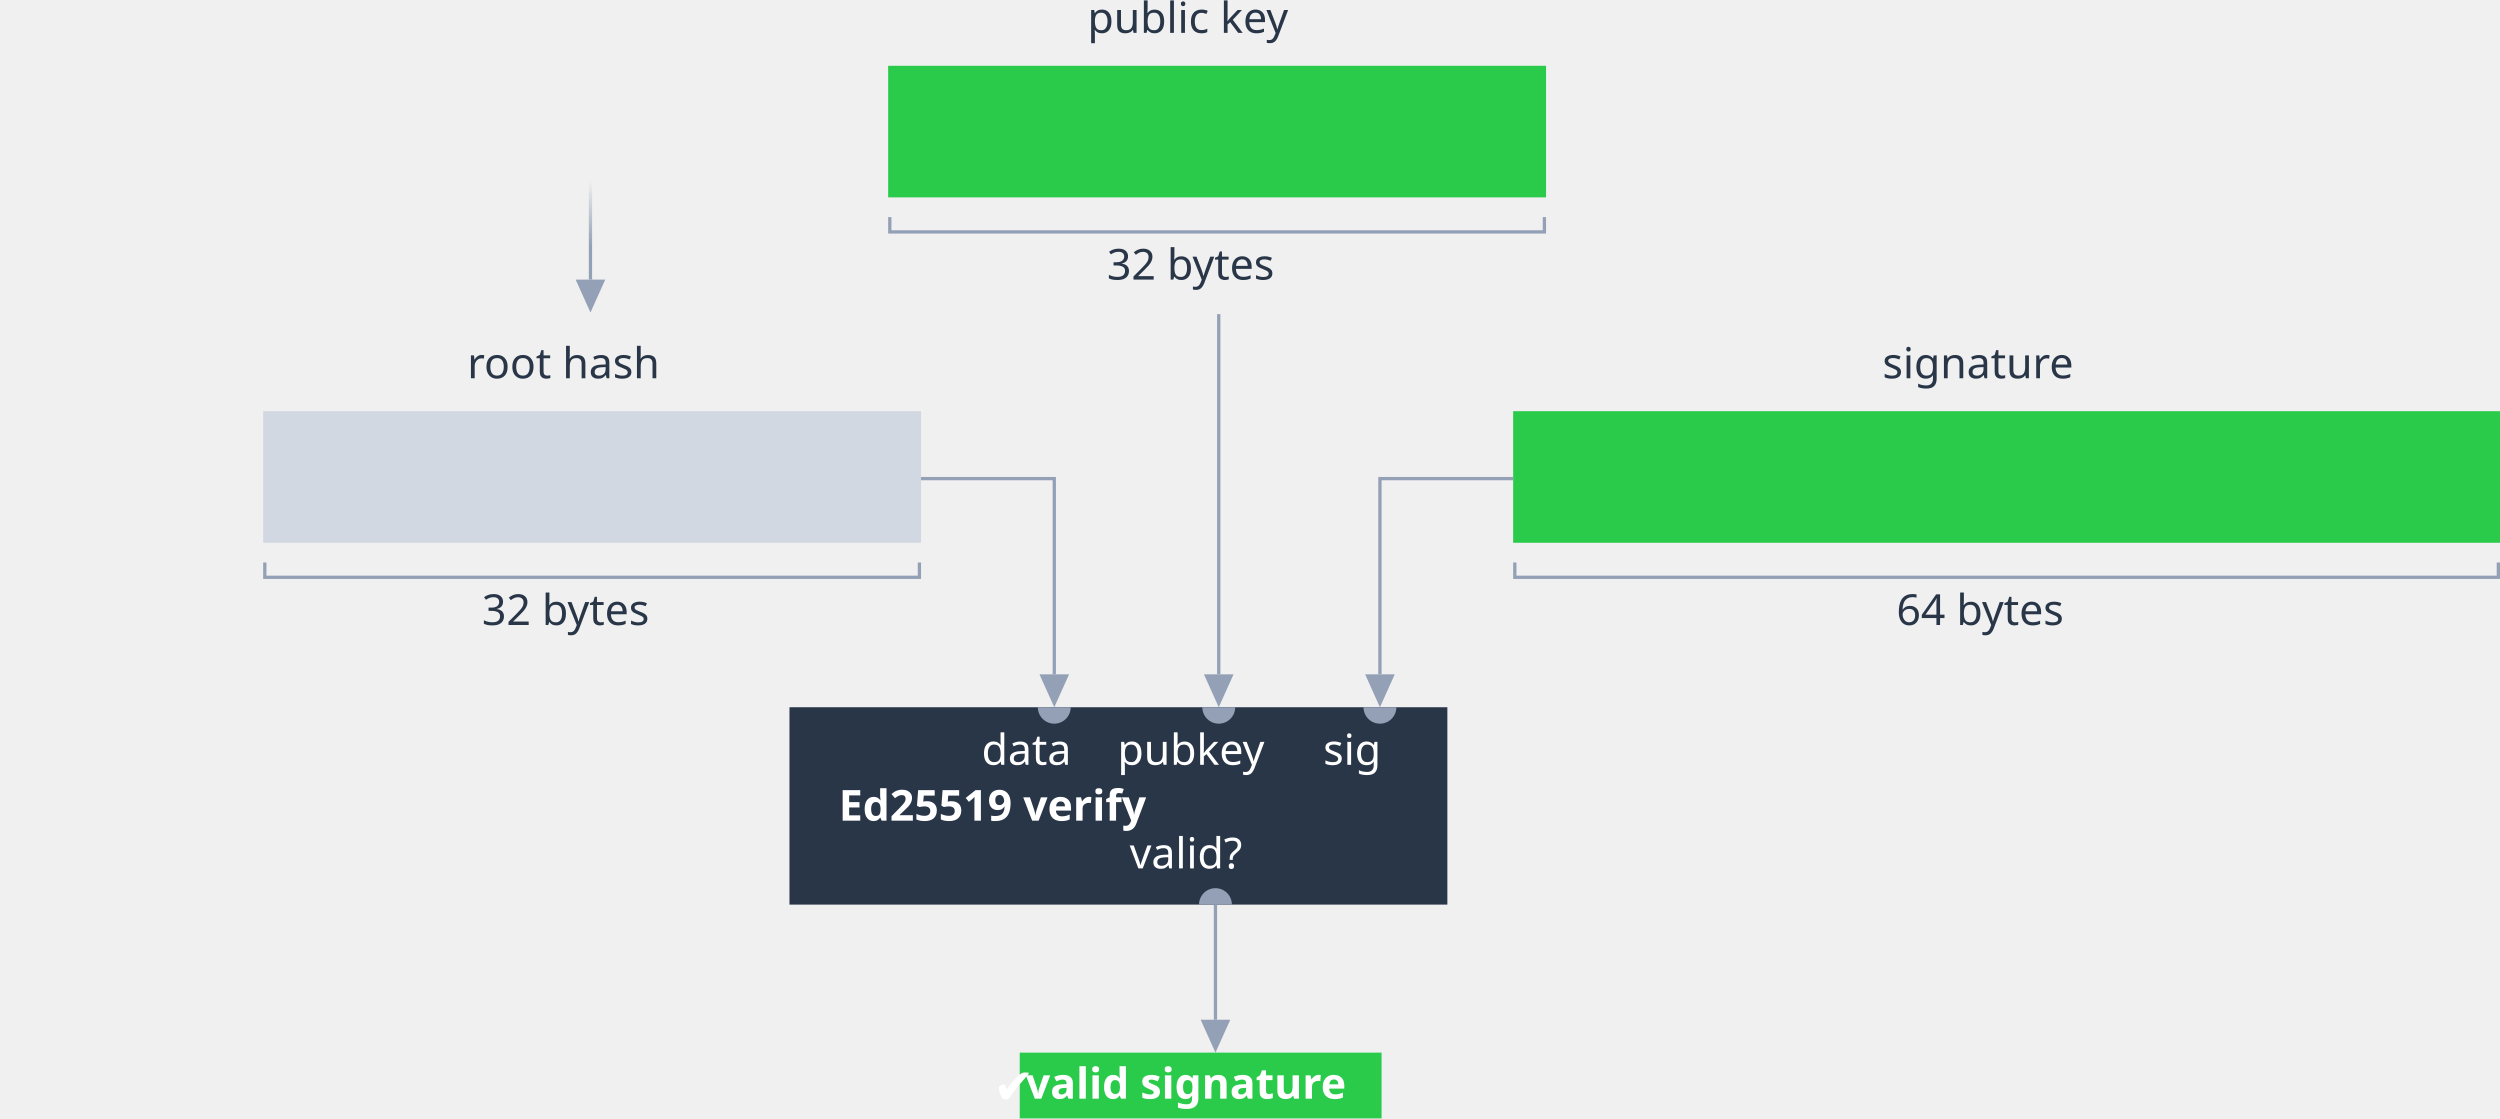
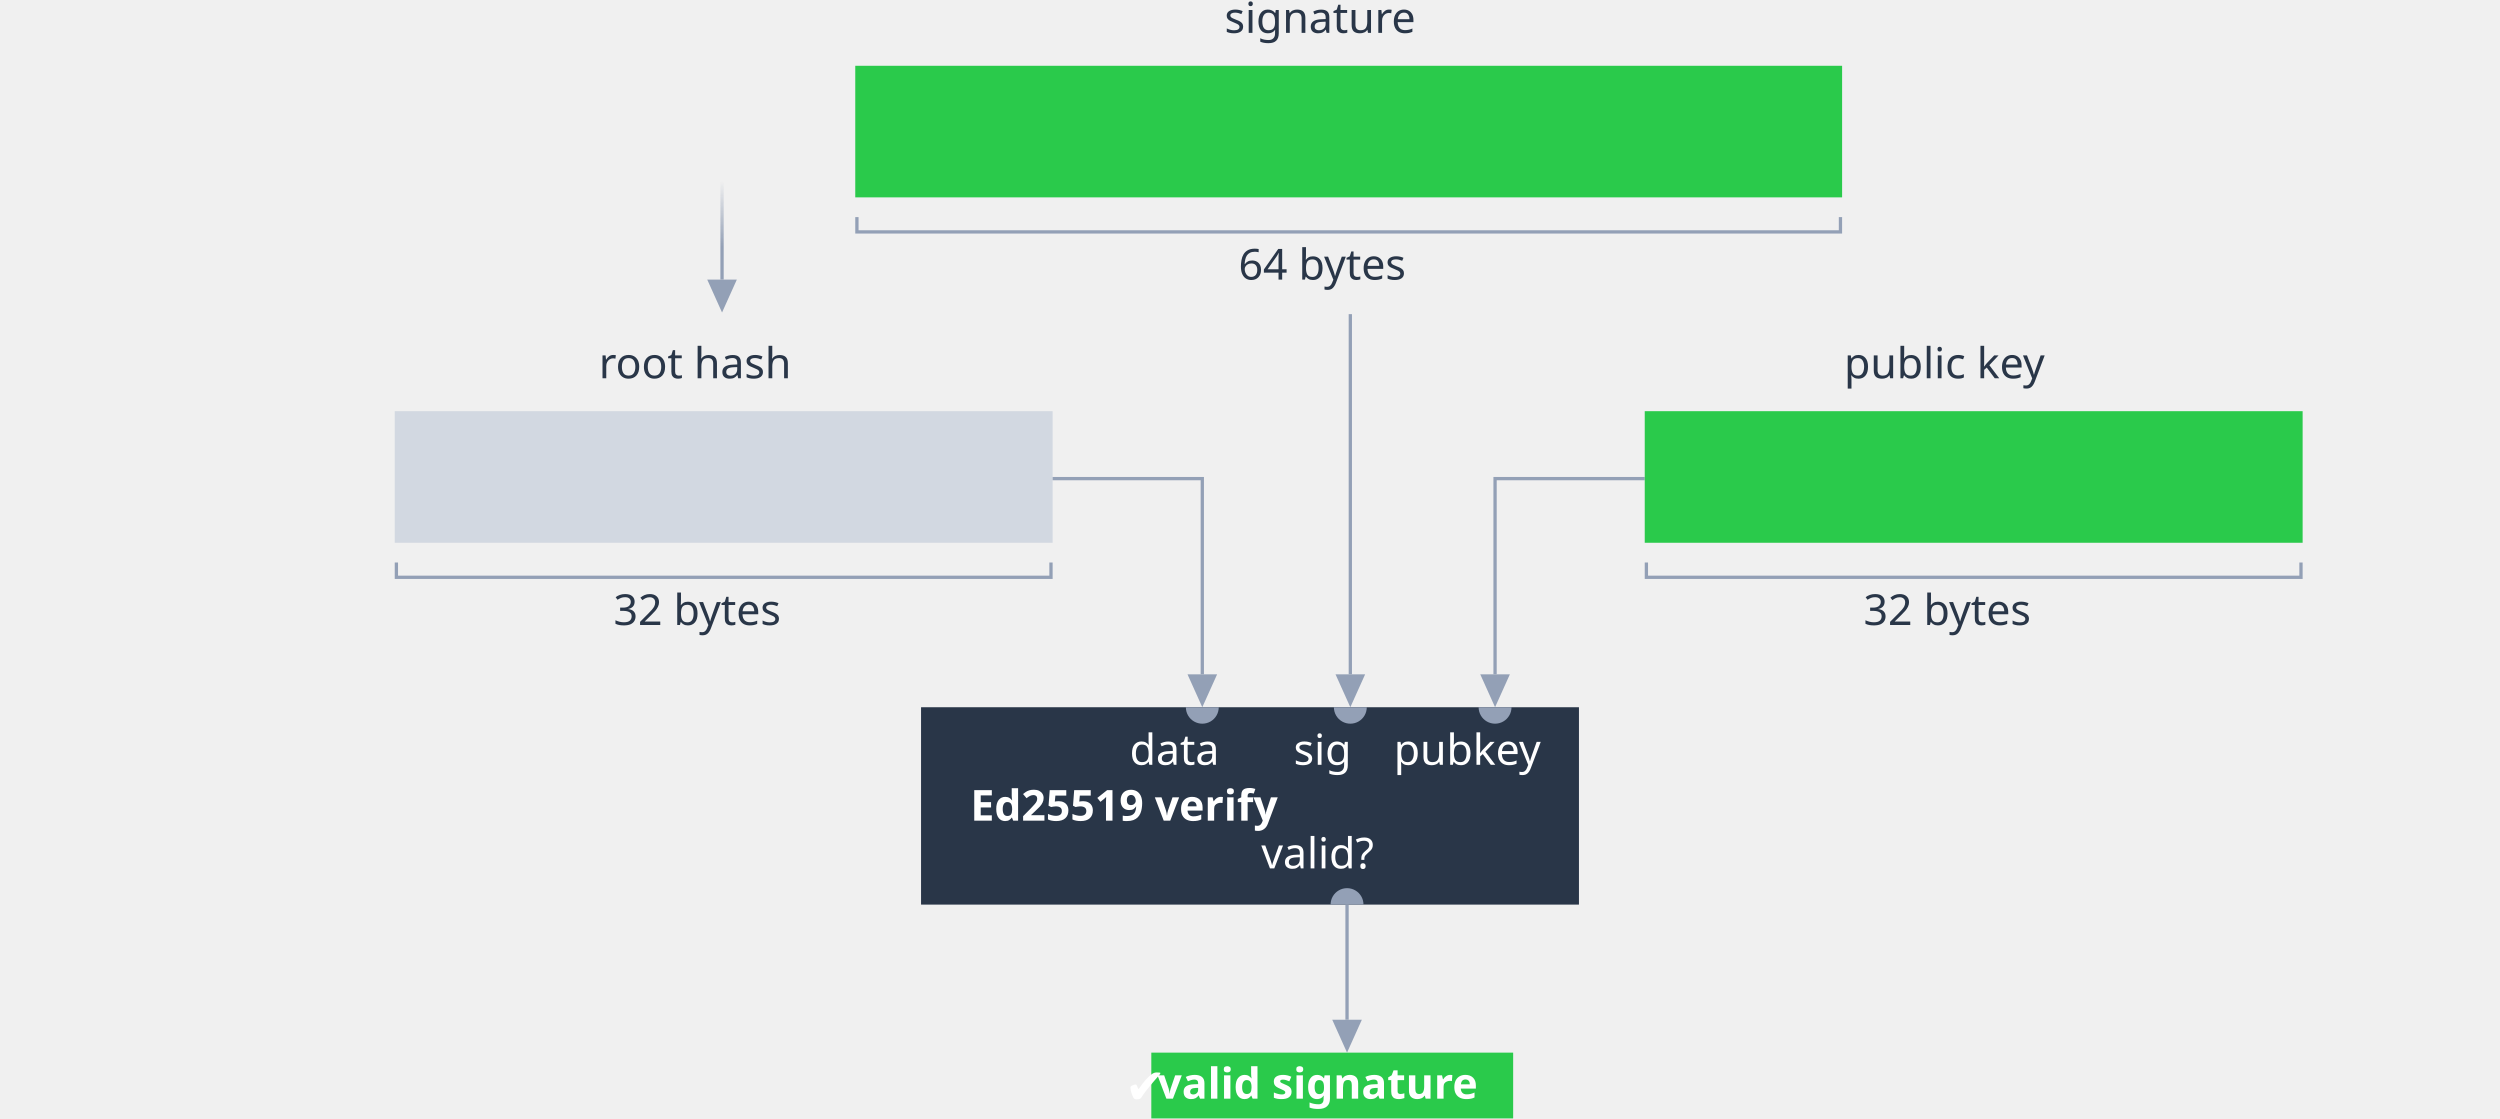
<svg xmlns="http://www.w3.org/2000/svg" xmlns:xlink="http://www.w3.org/1999/xlink" width="760" height="340" viewBox="0 0 760 340" version="1.1" id="svg6" style="enable-background:new">
  <defs id="defs2">
    <linearGradient id="linearGradient5755">
      <stop style="stop-color:#93a0b6;stop-opacity:1;" offset="0" id="stop5751" />
      <stop style="stop-color:#93a0b6;stop-opacity:0;" offset="1" id="stop5753" />
    </linearGradient>
    <linearGradient id="linearGradient14597">
      <stop style="stop-color:#ffffff;stop-opacity:1;" offset="0" id="stop14593" />
      <stop style="stop-color:#ffffff;stop-opacity:0;" offset="1" id="stop14595" />
    </linearGradient>
    <linearGradient xlink:href="#linearGradient21451" id="linearGradient21453" x1="1025" y1="160" x2="1072" y2="160" gradientUnits="userSpaceOnUse" gradientTransform="translate(0,-220)" />
    <linearGradient id="linearGradient21451">
      <stop style="stop-color:#007fff;stop-opacity:1;" offset="0" id="stop21447" />
      <stop style="stop-color:#007fff;stop-opacity:0;" offset="1" id="stop21449" />
    </linearGradient>
    <linearGradient xlink:href="#linearGradient14597" id="linearGradient14599" x1="1072" y1="-19" x2="1025" y2="-19" gradientUnits="userSpaceOnUse" gradientTransform="matrix(2.06383,0,0,1,-1140.426,500)" />
    <clipPath clipPathUnits="userSpaceOnUse" id="clipPath1663">
      <rect y="50" x="20" height="40" width="300" id="rect1665" style="color:#000000;display:inline;overflow:visible;opacity:0.5;vector-effect:none;fill:#293648;fill-opacity:1;stroke:none;stroke-width:1;stroke-linecap:butt;stroke-linejoin:miter;stroke-miterlimit:4;stroke-dasharray:none;stroke-dashoffset:0;stroke-opacity:1;marker:none;marker-start:none;marker-mid:none;marker-end:none;paint-order:fill markers stroke" />
    </clipPath>
    <clipPath clipPathUnits="userSpaceOnUse" id="clipPath15460">
      <rect style="color:#000000;display:inline;overflow:visible;opacity:0.5;vector-effect:none;fill:#293648;fill-opacity:1;stroke:none;stroke-width:1;stroke-linecap:butt;stroke-linejoin:miter;stroke-miterlimit:4;stroke-dasharray:none;stroke-dashoffset:0;stroke-opacity:1;marker:none;marker-start:none;marker-mid:none;marker-end:none;paint-order:fill markers stroke" id="rect15462" width="400" height="40" x="210" y="-185" />
    </clipPath>
    <clipPath clipPathUnits="userSpaceOnUse" id="clipPath4385">
      <rect y="1580" x="1035" height="40" width="300" id="rect4387" style="color:#000000;display:inline;overflow:visible;opacity:0.5;vector-effect:none;fill:#293648;fill-opacity:1;stroke:none;stroke-width:1;stroke-linecap:butt;stroke-linejoin:miter;stroke-miterlimit:4;stroke-dasharray:none;stroke-dashoffset:0;stroke-opacity:1;marker:none;marker-start:none;marker-mid:none;marker-end:none;paint-order:fill markers stroke" />
    </clipPath>
-     <linearGradient xlink:href="#linearGradient5755" id="linearGradient5757" x1="180" y1="235" x2="180" y2="215" gradientUnits="userSpaceOnUse" />
+     <linearGradient xlink:href="#linearGradient5755" id="linearGradient5757" x1="180" y1="235" x2="180" y2="215" gradientUnits="userSpaceOnUse" gradientTransform="translate(40)" />
  </defs>
  <g id="layer1" style="display:inline" transform="translate(0,-160)">
-     <rect style="color:#000000;display:inline;overflow:visible;opacity:1;vector-effect:none;fill:#293648;fill-opacity:1;stroke:none;stroke-width:1;stroke-linecap:butt;stroke-linejoin:miter;stroke-miterlimit:4;stroke-dasharray:none;stroke-dashoffset:0;stroke-opacity:1;marker:none;marker-start:none;marker-mid:none;marker-end:none;paint-order:fill markers stroke;enable-background:new" id="rect404" width="200" height="60" x="240" y="375" />
-     <text xml:space="preserve" style="color:#000000;font-style:normal;font-variant:normal;font-weight:bold;font-stretch:normal;font-size:13px;line-height:16px;font-family:'Source Sans Pro';-inkscape-font-specification:'Source Sans Pro Bold';font-variant-ligatures:normal;font-variant-position:normal;font-variant-caps:normal;font-variant-numeric:normal;font-variant-alternates:normal;font-feature-settings:normal;text-indent:0;text-align:start;text-decoration:none;text-decoration-line:none;text-decoration-style:solid;text-decoration-color:#000000;letter-spacing:0px;word-spacing:0px;text-transform:none;writing-mode:lr-tb;direction:ltr;text-orientation:mixed;dominant-baseline:auto;baseline-shift:baseline;text-anchor:start;white-space:normal;shape-padding:0;display:inline;overflow:visible;visibility:visible;opacity:1;vector-effect:none;fill:#ffffff;fill-opacity:1;fill-rule:nonzero;stroke:none;stroke-width:1px;stroke-linecap:butt;stroke-linejoin:miter;stroke-miterlimit:4;stroke-dasharray:none;stroke-dashoffset:0;stroke-opacity:1;marker:none;enable-background:accumulate" x="255" y="409.478" id="text408">
-       <tspan id="tspan406" x="255" y="409.478">Ed25519 verify</tspan>
+     <rect style="color:#000000;display:inline;overflow:visible;opacity:1;vector-effect:none;fill:#293648;fill-opacity:1;stroke:none;stroke-width:1;stroke-linecap:butt;stroke-linejoin:miter;stroke-miterlimit:4;stroke-dasharray:none;stroke-dashoffset:0;stroke-opacity:1;marker:none;marker-start:none;marker-mid:none;marker-end:none;paint-order:fill markers stroke;enable-background:new" id="rect404" width="200" height="60" x="280" y="375" />
+     <text xml:space="preserve" style="color:#000000;font-style:normal;font-variant:normal;font-weight:bold;font-stretch:normal;font-size:13px;line-height:16px;font-family:'Source Sans Pro';-inkscape-font-specification:'Source Sans Pro Bold';font-variant-ligatures:normal;font-variant-position:normal;font-variant-caps:normal;font-variant-numeric:normal;font-variant-alternates:normal;font-feature-settings:normal;text-indent:0;text-align:start;text-decoration:none;text-decoration-line:none;text-decoration-style:solid;text-decoration-color:#000000;letter-spacing:0px;word-spacing:0px;text-transform:none;writing-mode:lr-tb;direction:ltr;text-orientation:mixed;dominant-baseline:auto;baseline-shift:baseline;text-anchor:start;white-space:normal;shape-padding:0;display:inline;overflow:visible;visibility:visible;opacity:1;vector-effect:none;fill:#ffffff;fill-opacity:1;fill-rule:nonzero;stroke:none;stroke-width:1px;stroke-linecap:butt;stroke-linejoin:miter;stroke-miterlimit:4;stroke-dasharray:none;stroke-dashoffset:0;stroke-opacity:1;marker:none;enable-background:accumulate" x="295" y="409.478" id="text408">
+       <tspan id="tspan406" x="295" y="409.478">Ed25519 verify</tspan>
    </text>
-     <text xml:space="preserve" style="color:#000000;font-style:normal;font-variant:normal;font-weight:normal;font-stretch:normal;font-size:13px;line-height:16px;font-family:'Source Sans Pro';-inkscape-font-specification:'Source Sans Pro';text-indent:0;text-align:center;text-decoration:none;text-decoration-line:none;letter-spacing:0px;word-spacing:0px;text-transform:none;writing-mode:lr-tb;direction:ltr;baseline-shift:baseline;text-anchor:middle;display:inline;overflow:visible;visibility:visible;fill:#ffffff;fill-opacity:1;fill-rule:nonzero;stroke:none;stroke-width:1px;stroke-linecap:butt;stroke-linejoin:miter;stroke-opacity:1;marker:none;enable-background:accumulate" x="419.5" y="392.5" id="text412">
-       <tspan x="419.5" y="392.5" id="tspan410">sig</tspan>
+     <text xml:space="preserve" style="color:#000000;font-style:normal;font-variant:normal;font-weight:normal;font-stretch:normal;font-size:13px;line-height:16px;font-family:'Source Sans Pro';-inkscape-font-specification:'Source Sans Pro';text-indent:0;text-align:center;text-decoration:none;text-decoration-line:none;letter-spacing:0px;word-spacing:0px;text-transform:none;writing-mode:lr-tb;direction:ltr;baseline-shift:baseline;text-anchor:middle;display:inline;overflow:visible;visibility:visible;fill:#ffffff;fill-opacity:1;fill-rule:nonzero;stroke:none;stroke-width:1px;stroke-linecap:butt;stroke-linejoin:miter;stroke-opacity:1;marker:none;enable-background:accumulate" x="454.5" y="392.5" id="text412">
+       <tspan x="454.5" y="392.5" id="tspan410">pubkey</tspan>
    </text>
-     <path style="color:#000000;display:inline;overflow:visible;opacity:1;vector-effect:none;fill:#93a0b6;fill-opacity:1;stroke:none;stroke-width:1;stroke-linecap:butt;stroke-linejoin:miter;stroke-miterlimit:4;stroke-dasharray:none;stroke-dashoffset:0;stroke-opacity:1;marker:none;marker-start:none;marker-mid:none;marker-end:none;paint-order:fill markers stroke;enable-background:new" id="path414" d="m 424.5,375 a 5,5 0 0 1 -2.5,4.33 5,5 0 0 1 -5,0 5,5 0 0 1 -2.5,-4.33" />
-     <path transform="scale(1,-1)" style="color:#000000;display:inline;overflow:visible;opacity:1;vector-effect:none;fill:#93a0b6;fill-opacity:1;stroke:none;stroke-width:1;stroke-linecap:butt;stroke-linejoin:miter;stroke-miterlimit:4;stroke-dasharray:none;stroke-dashoffset:0;stroke-opacity:1;marker:none;marker-start:none;marker-mid:none;marker-end:none;paint-order:fill markers stroke;enable-background:new" id="path416" d="m 374.5,-435 a 5,5 0 0 1 -2.5,4.33 5,5 0 0 1 -5,0 5,5 0 0 1 -2.5,-4.33" />
-     <text id="text420" y="424" x="369" style="color:#000000;font-style:normal;font-variant:normal;font-weight:normal;font-stretch:normal;font-size:13px;line-height:16px;font-family:'Source Sans Pro';-inkscape-font-specification:'Source Sans Pro';text-indent:0;text-align:center;text-decoration:none;text-decoration-line:none;letter-spacing:0px;word-spacing:0px;text-transform:none;writing-mode:lr-tb;direction:ltr;baseline-shift:baseline;text-anchor:middle;display:inline;overflow:visible;visibility:visible;fill:#ffffff;fill-opacity:1;fill-rule:nonzero;stroke:none;stroke-width:1px;stroke-linecap:butt;stroke-linejoin:miter;stroke-opacity:1;marker:none;enable-background:accumulate" xml:space="preserve">
-       <tspan id="tspan418" y="424" x="369">valid?</tspan>
+     <path style="color:#000000;display:inline;overflow:visible;opacity:1;vector-effect:none;fill:#93a0b6;fill-opacity:1;stroke:none;stroke-width:1;stroke-linecap:butt;stroke-linejoin:miter;stroke-miterlimit:4;stroke-dasharray:none;stroke-dashoffset:0;stroke-opacity:1;marker:none;marker-start:none;marker-mid:none;marker-end:none;paint-order:fill markers stroke;enable-background:new" id="path414" d="m 459.5,375 a 5,5 0 0 1 -2.5,4.33 5,5 0 0 1 -5,0 5,5 0 0 1 -2.5,-4.33" />
+     <path transform="scale(1,-1)" style="color:#000000;display:inline;overflow:visible;opacity:1;vector-effect:none;fill:#93a0b6;fill-opacity:1;stroke:none;stroke-width:1;stroke-linecap:butt;stroke-linejoin:miter;stroke-miterlimit:4;stroke-dasharray:none;stroke-dashoffset:0;stroke-opacity:1;marker:none;marker-start:none;marker-mid:none;marker-end:none;paint-order:fill markers stroke;enable-background:new" id="path416" d="m 414.5,-435 a 5,5 0 0 1 -2.5,4.33 5,5 0 0 1 -5,0 5,5 0 0 1 -2.5,-4.33" />
+     <text id="text420" y="424" x="409" style="color:#000000;font-style:normal;font-variant:normal;font-weight:normal;font-stretch:normal;font-size:13px;line-height:16px;font-family:'Source Sans Pro';-inkscape-font-specification:'Source Sans Pro';text-indent:0;text-align:center;text-decoration:none;text-decoration-line:none;letter-spacing:0px;word-spacing:0px;text-transform:none;writing-mode:lr-tb;direction:ltr;baseline-shift:baseline;text-anchor:middle;display:inline;overflow:visible;visibility:visible;fill:#ffffff;fill-opacity:1;fill-rule:nonzero;stroke:none;stroke-width:1px;stroke-linecap:butt;stroke-linejoin:miter;stroke-opacity:1;marker:none;enable-background:accumulate" xml:space="preserve">
+       <tspan id="tspan418" y="424" x="409">valid?</tspan>
    </text>
-     <path id="path426" d="m 369.5,480 4.5,-10 h -9 z" style="color:#000000;display:inline;overflow:visible;opacity:1;vector-effect:none;fill:#93a0b6;fill-opacity:1;stroke:none;stroke-width:1px;stroke-linecap:butt;stroke-linejoin:miter;stroke-miterlimit:4;stroke-dasharray:none;stroke-dashoffset:0;stroke-opacity:1;marker:none;marker-start:none;marker-mid:none;marker-end:none;paint-order:fill markers stroke;enable-background:new" />
-     <path id="path428" d="m 369.5,435 v 35" style="color:#000000;display:inline;overflow:visible;opacity:1;vector-effect:none;fill:none;fill-opacity:1;stroke:#93a0b6;stroke-width:1;stroke-linecap:butt;stroke-linejoin:miter;stroke-miterlimit:4;stroke-dasharray:none;stroke-dashoffset:0;stroke-opacity:1;marker:none;marker-start:none;marker-mid:none;paint-order:fill markers stroke;enable-background:new" />
-     <text id="text432" y="392.5" x="320.5" style="color:#000000;font-style:normal;font-variant:normal;font-weight:normal;font-stretch:normal;font-size:13px;line-height:16px;font-family:'Source Sans Pro';-inkscape-font-specification:'Source Sans Pro';text-indent:0;text-align:center;text-decoration:none;text-decoration-line:none;letter-spacing:0px;word-spacing:0px;text-transform:none;writing-mode:lr-tb;direction:ltr;baseline-shift:baseline;text-anchor:middle;display:inline;overflow:visible;visibility:visible;fill:#ffffff;fill-opacity:1;fill-rule:nonzero;stroke:none;stroke-width:1px;stroke-linecap:butt;stroke-linejoin:miter;stroke-opacity:1;marker:none;enable-background:accumulate" xml:space="preserve">
-       <tspan id="tspan430" y="392.5" x="320.5">data</tspan>
+     <path id="path426" d="m 409.5,480 4.5,-10 h -9 z" style="color:#000000;display:inline;overflow:visible;opacity:1;vector-effect:none;fill:#93a0b6;fill-opacity:1;stroke:none;stroke-width:1px;stroke-linecap:butt;stroke-linejoin:miter;stroke-miterlimit:4;stroke-dasharray:none;stroke-dashoffset:0;stroke-opacity:1;marker:none;marker-start:none;marker-mid:none;marker-end:none;paint-order:fill markers stroke;enable-background:new" />
+     <path id="path428" d="m 409.5,435 v 35" style="color:#000000;display:inline;overflow:visible;opacity:1;vector-effect:none;fill:none;fill-opacity:1;stroke:#93a0b6;stroke-width:1;stroke-linecap:butt;stroke-linejoin:miter;stroke-miterlimit:4;stroke-dasharray:none;stroke-dashoffset:0;stroke-opacity:1;marker:none;marker-start:none;marker-mid:none;paint-order:fill markers stroke;enable-background:new" />
+     <text id="text432" y="392.5" x="365.5" style="color:#000000;font-style:normal;font-variant:normal;font-weight:normal;font-stretch:normal;font-size:13px;line-height:16px;font-family:'Source Sans Pro';-inkscape-font-specification:'Source Sans Pro';text-indent:0;text-align:center;text-decoration:none;text-decoration-line:none;letter-spacing:0px;word-spacing:0px;text-transform:none;writing-mode:lr-tb;direction:ltr;baseline-shift:baseline;text-anchor:middle;display:inline;overflow:visible;visibility:visible;fill:#ffffff;fill-opacity:1;fill-rule:nonzero;stroke:none;stroke-width:1px;stroke-linecap:butt;stroke-linejoin:miter;stroke-opacity:1;marker:none;enable-background:accumulate" xml:space="preserve">
+       <tspan id="tspan430" y="392.5" x="365.5">data</tspan>
    </text>
-     <path d="m 325.5,375 a 5,5 0 0 1 -2.5,4.33 5,5 0 0 1 -5,0 5,5 0 0 1 -2.5,-4.33" id="path434" style="color:#000000;display:inline;overflow:visible;opacity:1;vector-effect:none;fill:#93a0b6;fill-opacity:1;stroke:none;stroke-width:1;stroke-linecap:butt;stroke-linejoin:miter;stroke-miterlimit:4;stroke-dasharray:none;stroke-dashoffset:0;stroke-opacity:1;marker:none;marker-start:none;marker-mid:none;marker-end:none;paint-order:fill markers stroke;enable-background:new" />
-     <text id="text13416-4" y="275" x="179.754" style="color:#000000;font-style:normal;font-variant:normal;font-weight:normal;font-stretch:normal;font-size:13px;line-height:16px;font-family:'Source Sans Pro';-inkscape-font-specification:'Source Sans Pro';text-indent:0;text-align:center;text-decoration:none;text-decoration-line:none;letter-spacing:0px;word-spacing:0px;text-transform:none;writing-mode:lr-tb;direction:ltr;baseline-shift:baseline;text-anchor:middle;display:inline;overflow:visible;visibility:visible;fill:#293648;fill-opacity:1;fill-rule:nonzero;stroke:none;stroke-width:1px;stroke-linecap:butt;stroke-linejoin:miter;stroke-opacity:1;marker:none;enable-background:accumulate" xml:space="preserve">
-       <tspan id="tspan13414-8" y="275" x="179.754">root hash</tspan>
+     <path d="m 370.5,375 a 5,5 0 0 1 -2.5,4.33 5,5 0 0 1 -5,0 5,5 0 0 1 -2.5,-4.33" id="path434" style="color:#000000;display:inline;overflow:visible;opacity:1;vector-effect:none;fill:#93a0b6;fill-opacity:1;stroke:none;stroke-width:1;stroke-linecap:butt;stroke-linejoin:miter;stroke-miterlimit:4;stroke-dasharray:none;stroke-dashoffset:0;stroke-opacity:1;marker:none;marker-start:none;marker-mid:none;marker-end:none;paint-order:fill markers stroke;enable-background:new" />
+     <text id="text13416-4" y="275" x="219.754" style="color:#000000;font-style:normal;font-variant:normal;font-weight:normal;font-stretch:normal;font-size:13px;line-height:16px;font-family:'Source Sans Pro';-inkscape-font-specification:'Source Sans Pro';text-indent:0;text-align:center;text-decoration:none;text-decoration-line:none;letter-spacing:0px;word-spacing:0px;text-transform:none;writing-mode:lr-tb;direction:ltr;baseline-shift:baseline;text-anchor:middle;display:inline;overflow:visible;visibility:visible;fill:#293648;fill-opacity:1;fill-rule:nonzero;stroke:none;stroke-width:1px;stroke-linecap:butt;stroke-linejoin:miter;stroke-opacity:1;marker:none;enable-background:accumulate" xml:space="preserve">
+       <tspan id="tspan13414-8" y="275" x="219.754">root hash</tspan>
    </text>
-     <path id="path13420-5" style="color:#000000;display:inline;overflow:visible;opacity:1;vector-effect:none;fill:none;fill-opacity:1;stroke:#93a0b6;stroke-width:1;stroke-linecap:butt;stroke-linejoin:miter;stroke-miterlimit:4;stroke-dasharray:none;stroke-dashoffset:0;stroke-opacity:1;marker:none;marker-start:none;marker-mid:none;marker-end:none;paint-order:fill markers stroke;enable-background:new" d="m 279.5,331 v 4.5 h -199 v -4.5" />
-     <text id="text13424-1" y="350" x="180.403" style="color:#000000;font-style:normal;font-variant:normal;font-weight:normal;font-stretch:normal;font-size:13px;line-height:16px;font-family:'Source Sans Pro';-inkscape-font-specification:'Source Sans Pro';text-indent:0;text-align:center;text-decoration:none;text-decoration-line:none;letter-spacing:0px;word-spacing:0px;text-transform:none;writing-mode:lr-tb;direction:ltr;baseline-shift:baseline;text-anchor:middle;display:inline;overflow:visible;visibility:visible;fill:#293648;fill-opacity:1;fill-rule:nonzero;stroke:none;stroke-width:1px;stroke-linecap:butt;stroke-linejoin:miter;stroke-opacity:1;marker:none;enable-background:accumulate" xml:space="preserve">
-       <tspan id="tspan13422-08" y="350" x="180.403">32 bytes</tspan>
+     <path id="path13420-5" style="color:#000000;display:inline;overflow:visible;opacity:1;vector-effect:none;fill:none;fill-opacity:1;stroke:#93a0b6;stroke-width:1;stroke-linecap:butt;stroke-linejoin:miter;stroke-miterlimit:4;stroke-dasharray:none;stroke-dashoffset:0;stroke-opacity:1;marker:none;marker-start:none;marker-mid:none;marker-end:none;paint-order:fill markers stroke;enable-background:new" d="m 319.5,331 v 4.5 h -199 v -4.5" />
+     <text id="text13424-1" y="350" x="220.403" style="color:#000000;font-style:normal;font-variant:normal;font-weight:normal;font-stretch:normal;font-size:13px;line-height:16px;font-family:'Source Sans Pro';-inkscape-font-specification:'Source Sans Pro';text-indent:0;text-align:center;text-decoration:none;text-decoration-line:none;letter-spacing:0px;word-spacing:0px;text-transform:none;writing-mode:lr-tb;direction:ltr;baseline-shift:baseline;text-anchor:middle;display:inline;overflow:visible;visibility:visible;fill:#293648;fill-opacity:1;fill-rule:nonzero;stroke:none;stroke-width:1px;stroke-linecap:butt;stroke-linejoin:miter;stroke-opacity:1;marker:none;enable-background:accumulate" xml:space="preserve">
+       <tspan id="tspan13422-08" y="350" x="220.403">32 bytes</tspan>
    </text>
-     <rect style="color:#000000;display:inline;overflow:visible;opacity:1;vector-effect:none;fill:#d2d8e1;fill-opacity:1;stroke:none;stroke-width:1;stroke-linecap:butt;stroke-linejoin:miter;stroke-miterlimit:4;stroke-dasharray:none;stroke-dashoffset:0;stroke-opacity:1;marker:none;marker-start:none;marker-mid:none;marker-end:none;paint-order:fill markers stroke;enable-background:new" id="rect12435" width="200" height="40" x="80" y="285" />
-     <text xml:space="preserve" style="color:#000000;font-style:normal;font-variant:normal;font-weight:normal;font-stretch:normal;font-size:13px;line-height:16px;font-family:'Source Sans Pro';-inkscape-font-specification:'Source Sans Pro';text-indent:0;text-align:center;text-decoration:none;text-decoration-line:none;letter-spacing:0px;word-spacing:0px;text-transform:none;writing-mode:lr-tb;direction:ltr;baseline-shift:baseline;text-anchor:middle;display:inline;overflow:visible;visibility:visible;fill:#293648;fill-opacity:1;fill-rule:nonzero;stroke:none;stroke-width:1px;stroke-linecap:butt;stroke-linejoin:miter;stroke-opacity:1;marker:none;enable-background:accumulate" x="609.754" y="275" id="text15474">
-       <tspan x="609.754" y="275" id="tspan15472">signature</tspan>
+     <rect style="color:#000000;display:inline;overflow:visible;opacity:1;vector-effect:none;fill:#d2d8e1;fill-opacity:1;stroke:none;stroke-width:1;stroke-linecap:butt;stroke-linejoin:miter;stroke-miterlimit:4;stroke-dasharray:none;stroke-dashoffset:0;stroke-opacity:1;marker:none;marker-start:none;marker-mid:none;marker-end:none;paint-order:fill markers stroke;enable-background:new" id="rect12435" width="200" height="40" x="120" y="285" />
+     <text xml:space="preserve" style="color:#000000;font-style:normal;font-variant:normal;font-weight:normal;font-stretch:normal;font-size:13px;line-height:16px;font-family:'Source Sans Pro';-inkscape-font-specification:'Source Sans Pro';text-indent:0;text-align:center;text-decoration:none;text-decoration-line:none;letter-spacing:0px;word-spacing:0px;text-transform:none;writing-mode:lr-tb;direction:ltr;baseline-shift:baseline;text-anchor:middle;display:inline;overflow:visible;visibility:visible;fill:#293648;fill-opacity:1;fill-rule:nonzero;stroke:none;stroke-width:1px;stroke-linecap:butt;stroke-linejoin:miter;stroke-opacity:1;marker:none;enable-background:accumulate" x="409.754" y="170" id="text15474">
+       <tspan x="409.754" y="170" id="tspan15472">signature</tspan>
    </text>
-     <path d="m 759.5,331 v 4.5 h -299 v -4.5" style="color:#000000;display:inline;overflow:visible;opacity:1;vector-effect:none;fill:none;fill-opacity:1;stroke:#93a0b6;stroke-width:1;stroke-linecap:butt;stroke-linejoin:miter;stroke-miterlimit:4;stroke-dasharray:none;stroke-dashoffset:0;stroke-opacity:1;marker:none;marker-start:none;marker-mid:none;marker-end:none;paint-order:fill markers stroke;enable-background:new" id="path15476" />
-     <text xml:space="preserve" style="color:#000000;font-style:normal;font-variant:normal;font-weight:normal;font-stretch:normal;font-size:13px;line-height:16px;font-family:'Source Sans Pro';-inkscape-font-specification:'Source Sans Pro';text-indent:0;text-align:center;text-decoration:none;text-decoration-line:none;letter-spacing:0px;word-spacing:0px;text-transform:none;writing-mode:lr-tb;direction:ltr;baseline-shift:baseline;text-anchor:middle;display:inline;overflow:visible;visibility:visible;fill:#293648;fill-opacity:1;fill-rule:nonzero;stroke:none;stroke-width:1px;stroke-linecap:butt;stroke-linejoin:miter;stroke-opacity:1;marker:none;enable-background:accumulate" x="610.402" y="350" id="text15480">
-       <tspan x="610.402" y="350" id="tspan15478">64 bytes</tspan>
+     <path d="m 559.5,226 v 4.5 h -299 v -4.5" style="color:#000000;display:inline;overflow:visible;opacity:1;vector-effect:none;fill:none;fill-opacity:1;stroke:#93a0b6;stroke-width:1;stroke-linecap:butt;stroke-linejoin:miter;stroke-miterlimit:4;stroke-dasharray:none;stroke-dashoffset:0;stroke-opacity:1;marker:none;marker-start:none;marker-mid:none;marker-end:none;paint-order:fill markers stroke;enable-background:new" id="path15476" />
+     <text xml:space="preserve" style="color:#000000;font-style:normal;font-variant:normal;font-weight:normal;font-stretch:normal;font-size:13px;line-height:16px;font-family:'Source Sans Pro';-inkscape-font-specification:'Source Sans Pro';text-indent:0;text-align:center;text-decoration:none;text-decoration-line:none;letter-spacing:0px;word-spacing:0px;text-transform:none;writing-mode:lr-tb;direction:ltr;baseline-shift:baseline;text-anchor:middle;display:inline;overflow:visible;visibility:visible;fill:#293648;fill-opacity:1;fill-rule:nonzero;stroke:none;stroke-width:1px;stroke-linecap:butt;stroke-linejoin:miter;stroke-opacity:1;marker:none;enable-background:accumulate" x="410.402" y="245" id="text15480">
+       <tspan x="410.402" y="245" id="tspan15478">64 bytes</tspan>
    </text>
-     <rect y="285" x="460" height="40" width="300" id="rect15482" style="color:#000000;display:inline;overflow:visible;opacity:1;vector-effect:none;fill:#2aca4b;fill-opacity:1;stroke:none;stroke-width:1;stroke-linecap:butt;stroke-linejoin:miter;stroke-miterlimit:4;stroke-dasharray:none;stroke-dashoffset:0;stroke-opacity:1;marker:none;marker-start:none;marker-mid:none;marker-end:none;paint-order:fill markers stroke;enable-background:new" />
-     <path id="path1398" d="m 280,305.5 h 40.5 v 59.5" style="color:#000000;display:inline;overflow:visible;opacity:1;vector-effect:none;fill:none;fill-opacity:1;stroke:#93a0b6;stroke-width:1;stroke-linecap:butt;stroke-linejoin:miter;stroke-miterlimit:4;stroke-dasharray:none;stroke-dashoffset:0;stroke-opacity:1;marker:none;marker-start:none;marker-mid:none;paint-order:fill markers stroke;enable-background:new" />
-     <path style="color:#000000;display:inline;overflow:visible;opacity:1;vector-effect:none;fill:#93a0b6;fill-opacity:1;stroke:none;stroke-width:1px;stroke-linecap:butt;stroke-linejoin:miter;stroke-miterlimit:4;stroke-dasharray:none;stroke-dashoffset:0;stroke-opacity:1;marker:none;marker-start:none;marker-mid:none;marker-end:none;paint-order:fill markers stroke;enable-background:new" d="m 320.5,375 -4.5,-10 h 9 z" id="path4442-9" />
-     <path style="color:#000000;display:inline;overflow:visible;opacity:1;vector-effect:none;fill:none;fill-opacity:1;stroke:#93a0b6;stroke-width:1;stroke-linecap:butt;stroke-linejoin:miter;stroke-miterlimit:4;stroke-dasharray:none;stroke-dashoffset:0;stroke-opacity:1;marker:none;marker-start:none;marker-mid:none;paint-order:fill markers stroke;enable-background:new" d="m 460,305.5 h -40.5 v 59.5" id="path7541" />
-     <path id="path7543-9" d="m 419.5,375 4.5,-10 h -9 z" style="color:#000000;display:inline;overflow:visible;opacity:1;vector-effect:none;fill:#93a0b6;fill-opacity:1;stroke:none;stroke-width:1px;stroke-linecap:butt;stroke-linejoin:miter;stroke-miterlimit:4;stroke-dasharray:none;stroke-dashoffset:0;stroke-opacity:1;marker:none;marker-start:none;marker-mid:none;marker-end:none;paint-order:fill markers stroke;enable-background:new" />
-     <rect style="color:#000000;display:inline;overflow:visible;opacity:1;vector-effect:none;fill:#2aca4b;fill-opacity:1;stroke:none;stroke-width:1;stroke-linecap:butt;stroke-linejoin:miter;stroke-miterlimit:4;stroke-dasharray:none;stroke-dashoffset:0;stroke-opacity:1;marker:none;marker-start:none;marker-mid:none;marker-end:none;paint-order:fill markers stroke;enable-background:new" id="rect21406" width="200" height="40" x="270" y="180" />
-     <text id="text1128" y="170" x="369.544" style="color:#000000;font-style:normal;font-variant:normal;font-weight:normal;font-stretch:normal;font-size:13px;line-height:16px;font-family:'Source Sans Pro';-inkscape-font-specification:'Source Sans Pro';text-indent:0;text-align:center;text-decoration:none;text-decoration-line:none;letter-spacing:0px;word-spacing:0px;text-transform:none;writing-mode:lr-tb;direction:ltr;baseline-shift:baseline;text-anchor:middle;display:inline;overflow:visible;visibility:visible;fill:#293648;fill-opacity:1;fill-rule:nonzero;stroke:none;stroke-width:1px;stroke-linecap:butt;stroke-linejoin:miter;stroke-opacity:1;marker:none;enable-background:accumulate" xml:space="preserve">
-       <tspan id="tspan1126" y="170" x="369.544">public key</tspan>
+     <rect y="180" x="260" height="40" width="300" id="rect15482" style="color:#000000;display:inline;overflow:visible;opacity:1;vector-effect:none;fill:#2aca4b;fill-opacity:1;stroke:none;stroke-width:1;stroke-linecap:butt;stroke-linejoin:miter;stroke-miterlimit:4;stroke-dasharray:none;stroke-dashoffset:0;stroke-opacity:1;marker:none;marker-start:none;marker-mid:none;marker-end:none;paint-order:fill markers stroke;enable-background:new" />
+     <path id="path1398" d="m 320,305.5 h 45.5 v 59.5" style="color:#000000;display:inline;overflow:visible;opacity:1;vector-effect:none;fill:none;fill-opacity:1;stroke:#93a0b6;stroke-width:1;stroke-linecap:butt;stroke-linejoin:miter;stroke-miterlimit:4;stroke-dasharray:none;stroke-dashoffset:0;stroke-opacity:1;marker:none;marker-start:none;marker-mid:none;paint-order:fill markers stroke;enable-background:new" />
+     <path style="color:#000000;display:inline;overflow:visible;opacity:1;vector-effect:none;fill:#93a0b6;fill-opacity:1;stroke:none;stroke-width:1px;stroke-linecap:butt;stroke-linejoin:miter;stroke-miterlimit:4;stroke-dasharray:none;stroke-dashoffset:0;stroke-opacity:1;marker:none;marker-start:none;marker-mid:none;marker-end:none;paint-order:fill markers stroke;enable-background:new" d="m 365.5,375 -4.5,-10 h 9 z" id="path4442-9" />
+     <path style="color:#000000;display:inline;overflow:visible;opacity:1;vector-effect:none;fill:none;fill-opacity:1;stroke:#93a0b6;stroke-width:1;stroke-linecap:butt;stroke-linejoin:miter;stroke-miterlimit:4;stroke-dasharray:none;stroke-dashoffset:0;stroke-opacity:1;marker:none;marker-start:none;marker-mid:none;paint-order:fill markers stroke;enable-background:new" d="m 500,305.5 h -45.5 v 59.5" id="path7541" />
+     <path id="path7543-9" d="m 454.5,375 4.5,-10 h -9 z" style="color:#000000;display:inline;overflow:visible;opacity:1;vector-effect:none;fill:#93a0b6;fill-opacity:1;stroke:none;stroke-width:1px;stroke-linecap:butt;stroke-linejoin:miter;stroke-miterlimit:4;stroke-dasharray:none;stroke-dashoffset:0;stroke-opacity:1;marker:none;marker-start:none;marker-mid:none;marker-end:none;paint-order:fill markers stroke;enable-background:new" />
+     <rect style="color:#000000;display:inline;overflow:visible;opacity:1;vector-effect:none;fill:#2aca4b;fill-opacity:1;stroke:none;stroke-width:1;stroke-linecap:butt;stroke-linejoin:miter;stroke-miterlimit:4;stroke-dasharray:none;stroke-dashoffset:0;stroke-opacity:1;marker:none;marker-start:none;marker-mid:none;marker-end:none;paint-order:fill markers stroke;enable-background:new" id="rect21406" width="200" height="40" x="500" y="285" />
+     <text id="text1128" y="275" x="599.544" style="color:#000000;font-style:normal;font-variant:normal;font-weight:normal;font-stretch:normal;font-size:13px;line-height:16px;font-family:'Source Sans Pro';-inkscape-font-specification:'Source Sans Pro';text-indent:0;text-align:center;text-decoration:none;text-decoration-line:none;letter-spacing:0px;word-spacing:0px;text-transform:none;writing-mode:lr-tb;direction:ltr;baseline-shift:baseline;text-anchor:middle;display:inline;overflow:visible;visibility:visible;fill:#293648;fill-opacity:1;fill-rule:nonzero;stroke:none;stroke-width:1px;stroke-linecap:butt;stroke-linejoin:miter;stroke-opacity:1;marker:none;enable-background:accumulate" xml:space="preserve">
+       <tspan id="tspan1126" y="275" x="599.544">public key</tspan>
    </text>
-     <path d="m 469.5,226 v 4.5 h -199 v -4.5" style="color:#000000;display:inline;overflow:visible;opacity:1;vector-effect:none;fill:none;fill-opacity:1;stroke:#93a0b6;stroke-width:1;stroke-linecap:butt;stroke-linejoin:miter;stroke-miterlimit:4;stroke-dasharray:none;stroke-dashoffset:0;stroke-opacity:1;marker:none;marker-start:none;marker-mid:none;marker-end:none;paint-order:fill markers stroke;enable-background:new" id="path4354" />
-     <text xml:space="preserve" style="color:#000000;font-style:normal;font-variant:normal;font-weight:normal;font-stretch:normal;font-size:13px;line-height:16px;font-family:'Source Sans Pro';-inkscape-font-specification:'Source Sans Pro';text-indent:0;text-align:center;text-decoration:none;text-decoration-line:none;letter-spacing:0px;word-spacing:0px;text-transform:none;writing-mode:lr-tb;direction:ltr;baseline-shift:baseline;text-anchor:middle;display:inline;overflow:visible;visibility:visible;fill:#293648;fill-opacity:1;fill-rule:nonzero;stroke:none;stroke-width:1px;stroke-linecap:butt;stroke-linejoin:miter;stroke-opacity:1;marker:none;enable-background:accumulate" x="370.403" y="245" id="text4358">
-       <tspan x="370.403" y="245" id="tspan4356">32 bytes</tspan>
+     <path d="m 699.5,331 v 4.5 h -199 v -4.5" style="color:#000000;display:inline;overflow:visible;opacity:1;vector-effect:none;fill:none;fill-opacity:1;stroke:#93a0b6;stroke-width:1;stroke-linecap:butt;stroke-linejoin:miter;stroke-miterlimit:4;stroke-dasharray:none;stroke-dashoffset:0;stroke-opacity:1;marker:none;marker-start:none;marker-mid:none;marker-end:none;paint-order:fill markers stroke;enable-background:new" id="path4354" />
+     <text xml:space="preserve" style="color:#000000;font-style:normal;font-variant:normal;font-weight:normal;font-stretch:normal;font-size:13px;line-height:16px;font-family:'Source Sans Pro';-inkscape-font-specification:'Source Sans Pro';text-indent:0;text-align:center;text-decoration:none;text-decoration-line:none;letter-spacing:0px;word-spacing:0px;text-transform:none;writing-mode:lr-tb;direction:ltr;baseline-shift:baseline;text-anchor:middle;display:inline;overflow:visible;visibility:visible;fill:#293648;fill-opacity:1;fill-rule:nonzero;stroke:none;stroke-width:1px;stroke-linecap:butt;stroke-linejoin:miter;stroke-opacity:1;marker:none;enable-background:accumulate" x="600.403" y="350" id="text4358">
+       <tspan x="600.403" y="350" id="tspan4356">32 bytes</tspan>
    </text>
-     <text xml:space="preserve" style="color:#000000;font-style:normal;font-variant:normal;font-weight:normal;font-stretch:normal;font-size:13px;line-height:16px;font-family:'Source Sans Pro';-inkscape-font-specification:'Source Sans Pro';text-indent:0;text-align:center;text-decoration:none;text-decoration-line:none;letter-spacing:0px;word-spacing:0px;text-transform:none;writing-mode:lr-tb;direction:ltr;baseline-shift:baseline;text-anchor:middle;display:inline;overflow:visible;visibility:visible;fill:#ffffff;fill-opacity:1;fill-rule:nonzero;stroke:none;stroke-width:1px;stroke-linecap:butt;stroke-linejoin:miter;stroke-opacity:1;marker:none;enable-background:accumulate" x="370.5" y="392.5" id="text4362">
-       <tspan x="370.5" y="392.5" id="tspan4360">pubkey</tspan>
+     <text xml:space="preserve" style="color:#000000;font-style:normal;font-variant:normal;font-weight:normal;font-stretch:normal;font-size:13px;line-height:16px;font-family:'Source Sans Pro';-inkscape-font-specification:'Source Sans Pro';text-indent:0;text-align:center;text-decoration:none;text-decoration-line:none;letter-spacing:0px;word-spacing:0px;text-transform:none;writing-mode:lr-tb;direction:ltr;baseline-shift:baseline;text-anchor:middle;display:inline;overflow:visible;visibility:visible;fill:#ffffff;fill-opacity:1;fill-rule:nonzero;stroke:none;stroke-width:1px;stroke-linecap:butt;stroke-linejoin:miter;stroke-opacity:1;marker:none;enable-background:accumulate" x="410.5" y="392.5" id="text4362">
+       <tspan x="410.5" y="392.5" id="tspan4360">sig</tspan>
    </text>
-     <path style="color:#000000;display:inline;overflow:visible;opacity:1;vector-effect:none;fill:#93a0b6;fill-opacity:1;stroke:none;stroke-width:1;stroke-linecap:butt;stroke-linejoin:miter;stroke-miterlimit:4;stroke-dasharray:none;stroke-dashoffset:0;stroke-opacity:1;marker:none;marker-start:none;marker-mid:none;marker-end:none;paint-order:fill markers stroke;enable-background:new" id="path4364" d="m 375.5,375 a 5,5 0 0 1 -2.5,4.33 5,5 0 0 1 -5,0 5,5 0 0 1 -2.5,-4.33" />
-     <path style="color:#000000;display:inline;overflow:visible;opacity:1;vector-effect:none;fill:none;fill-opacity:1;stroke:#93a0b6;stroke-width:1;stroke-linecap:butt;stroke-linejoin:miter;stroke-miterlimit:4;stroke-dasharray:none;stroke-dashoffset:0;stroke-opacity:1;marker:none;marker-start:none;marker-mid:none;paint-order:fill markers stroke;enable-background:new" d="m 370.5,255.5 v 109.5" id="path4366" />
-     <path id="path4368" d="m 370.5,375 -4.5,-10 h 9 z" style="color:#000000;display:inline;overflow:visible;opacity:1;vector-effect:none;fill:#93a0b6;fill-opacity:1;stroke:none;stroke-width:1px;stroke-linecap:butt;stroke-linejoin:miter;stroke-miterlimit:4;stroke-dasharray:none;stroke-dashoffset:0;stroke-opacity:1;marker:none;marker-start:none;marker-mid:none;marker-end:none;paint-order:fill markers stroke;enable-background:new" />
-     <rect y="480" x="310" height="20" width="110" id="rect4790" style="color:#000000;display:inline;overflow:visible;opacity:1;vector-effect:none;fill:#2aca4b;fill-opacity:1;stroke:none;stroke-width:1;stroke-linecap:butt;stroke-linejoin:miter;stroke-miterlimit:4;stroke-dasharray:none;stroke-dashoffset:0;stroke-opacity:1;marker:none;marker-start:none;marker-mid:none;marker-end:none;paint-order:fill markers stroke;enable-background:new" />
-     <g id="g4816" transform="translate(3.376884,70.00003)">
+     <path style="color:#000000;display:inline;overflow:visible;opacity:1;vector-effect:none;fill:#93a0b6;fill-opacity:1;stroke:none;stroke-width:1;stroke-linecap:butt;stroke-linejoin:miter;stroke-miterlimit:4;stroke-dasharray:none;stroke-dashoffset:0;stroke-opacity:1;marker:none;marker-start:none;marker-mid:none;marker-end:none;paint-order:fill markers stroke;enable-background:new" id="path4364" d="m 415.5,375 a 5,5 0 0 1 -2.5,4.33 5,5 0 0 1 -5,0 5,5 0 0 1 -2.5,-4.33" />
+     <path style="color:#000000;display:inline;overflow:visible;opacity:1;vector-effect:none;fill:none;fill-opacity:1;stroke:#93a0b6;stroke-width:1;stroke-linecap:butt;stroke-linejoin:miter;stroke-miterlimit:4;stroke-dasharray:none;stroke-dashoffset:0;stroke-opacity:1;marker:none;marker-start:none;marker-mid:none;paint-order:fill markers stroke;enable-background:new" d="m 410.5,255.5 v 109.5" id="path4366" />
+     <path id="path4368" d="m 410.5,375 -4.5,-10 h 9 z" style="color:#000000;display:inline;overflow:visible;opacity:1;vector-effect:none;fill:#93a0b6;fill-opacity:1;stroke:none;stroke-width:1px;stroke-linecap:butt;stroke-linejoin:miter;stroke-miterlimit:4;stroke-dasharray:none;stroke-dashoffset:0;stroke-opacity:1;marker:none;marker-start:none;marker-mid:none;marker-end:none;paint-order:fill markers stroke;enable-background:new" />
+     <rect y="480" x="350" height="20" width="110" id="rect4790" style="color:#000000;display:inline;overflow:visible;opacity:1;vector-effect:none;fill:#2aca4b;fill-opacity:1;stroke:none;stroke-width:1;stroke-linecap:butt;stroke-linejoin:miter;stroke-miterlimit:4;stroke-dasharray:none;stroke-dashoffset:0;stroke-opacity:1;marker:none;marker-start:none;marker-mid:none;marker-end:none;paint-order:fill markers stroke;enable-background:new" />
+     <g id="g4816" transform="translate(43.37688,70.00003)">
      <text id="text4794" y="424" x="369" style="color:#000000;font-style:normal;font-variant:normal;font-weight:normal;font-stretch:normal;font-size:13px;line-height:16px;font-family:'Source Sans Pro';-inkscape-font-specification:'Source Sans Pro';text-indent:0;text-align:center;text-decoration:none;text-decoration-line:none;letter-spacing:0px;word-spacing:0px;text-transform:none;writing-mode:lr-tb;direction:ltr;baseline-shift:baseline;text-anchor:middle;display:inline;overflow:visible;visibility:visible;fill:#ffffff;fill-opacity:1;fill-rule:nonzero;stroke:none;stroke-width:1px;stroke-linecap:butt;stroke-linejoin:miter;stroke-opacity:1;marker:none;enable-background:accumulate" xml:space="preserve">
        <tspan id="tspan4792" y="424" x="369" style="font-weight:bold">valid signature</tspan>
      </text>
      <text xml:space="preserve" style="color:#000000;font-style:normal;font-variant:normal;font-weight:normal;font-stretch:normal;font-size:13px;line-height:16px;font-family:'Source Sans Pro';-inkscape-font-specification:'Source Sans Pro';text-indent:0;text-align:center;text-decoration:none;text-decoration-line:none;letter-spacing:0px;word-spacing:0px;text-transform:none;writing-mode:lr-tb;direction:ltr;baseline-shift:baseline;text-anchor:middle;display:inline;overflow:visible;visibility:visible;fill:#ffffff;fill-opacity:1;fill-rule:nonzero;stroke:none;stroke-width:1px;stroke-linecap:butt;stroke-linejoin:miter;stroke-opacity:1;marker:none;enable-background:accumulate" x="316.665" y="425.5" id="text4810">
        <tspan style="font-size:15px" x="316.665" y="425.5" id="tspan4808">✔</tspan>
      </text>
    </g>
-     <path style="color:#000000;display:inline;overflow:visible;opacity:1;vector-effect:none;fill:#93a0b6;fill-opacity:1;stroke:none;stroke-width:1px;stroke-linecap:butt;stroke-linejoin:miter;stroke-miterlimit:4;stroke-dasharray:none;stroke-dashoffset:0;stroke-opacity:1;marker:none;marker-start:none;marker-mid:none;marker-end:none;paint-order:fill markers stroke;enable-background:new" d="m 179.5,255 4.5,-10 h -9 z" id="path15464" />
-     <path style="color:#000000;display:inline;overflow:visible;opacity:1;vector-effect:none;fill:none;fill-opacity:1;stroke:url(#linearGradient5757);stroke-width:1;stroke-linecap:butt;stroke-linejoin:miter;stroke-miterlimit:4;stroke-dasharray:none;stroke-dashoffset:0;stroke-opacity:1;marker:none;marker-start:none;marker-mid:none;paint-order:fill markers stroke;enable-background:new" d="m 179.5,215 v 30" id="path15466" />
+     <path style="color:#000000;display:inline;overflow:visible;opacity:1;vector-effect:none;fill:#93a0b6;fill-opacity:1;stroke:none;stroke-width:1px;stroke-linecap:butt;stroke-linejoin:miter;stroke-miterlimit:4;stroke-dasharray:none;stroke-dashoffset:0;stroke-opacity:1;marker:none;marker-start:none;marker-mid:none;marker-end:none;paint-order:fill markers stroke;enable-background:new" d="m 219.5,255 4.5,-10 h -9 z" id="path15464" />
+     <path style="color:#000000;display:inline;overflow:visible;opacity:1;vector-effect:none;fill:none;fill-opacity:1;stroke:url(#linearGradient5757);stroke-width:1;stroke-linecap:butt;stroke-linejoin:miter;stroke-miterlimit:4;stroke-dasharray:none;stroke-dashoffset:0;stroke-opacity:1;marker:none;marker-start:none;marker-mid:none;paint-order:fill markers stroke;enable-background:new" d="m 219.5,215 v 30" id="path15466" />
  </g>
</svg>
